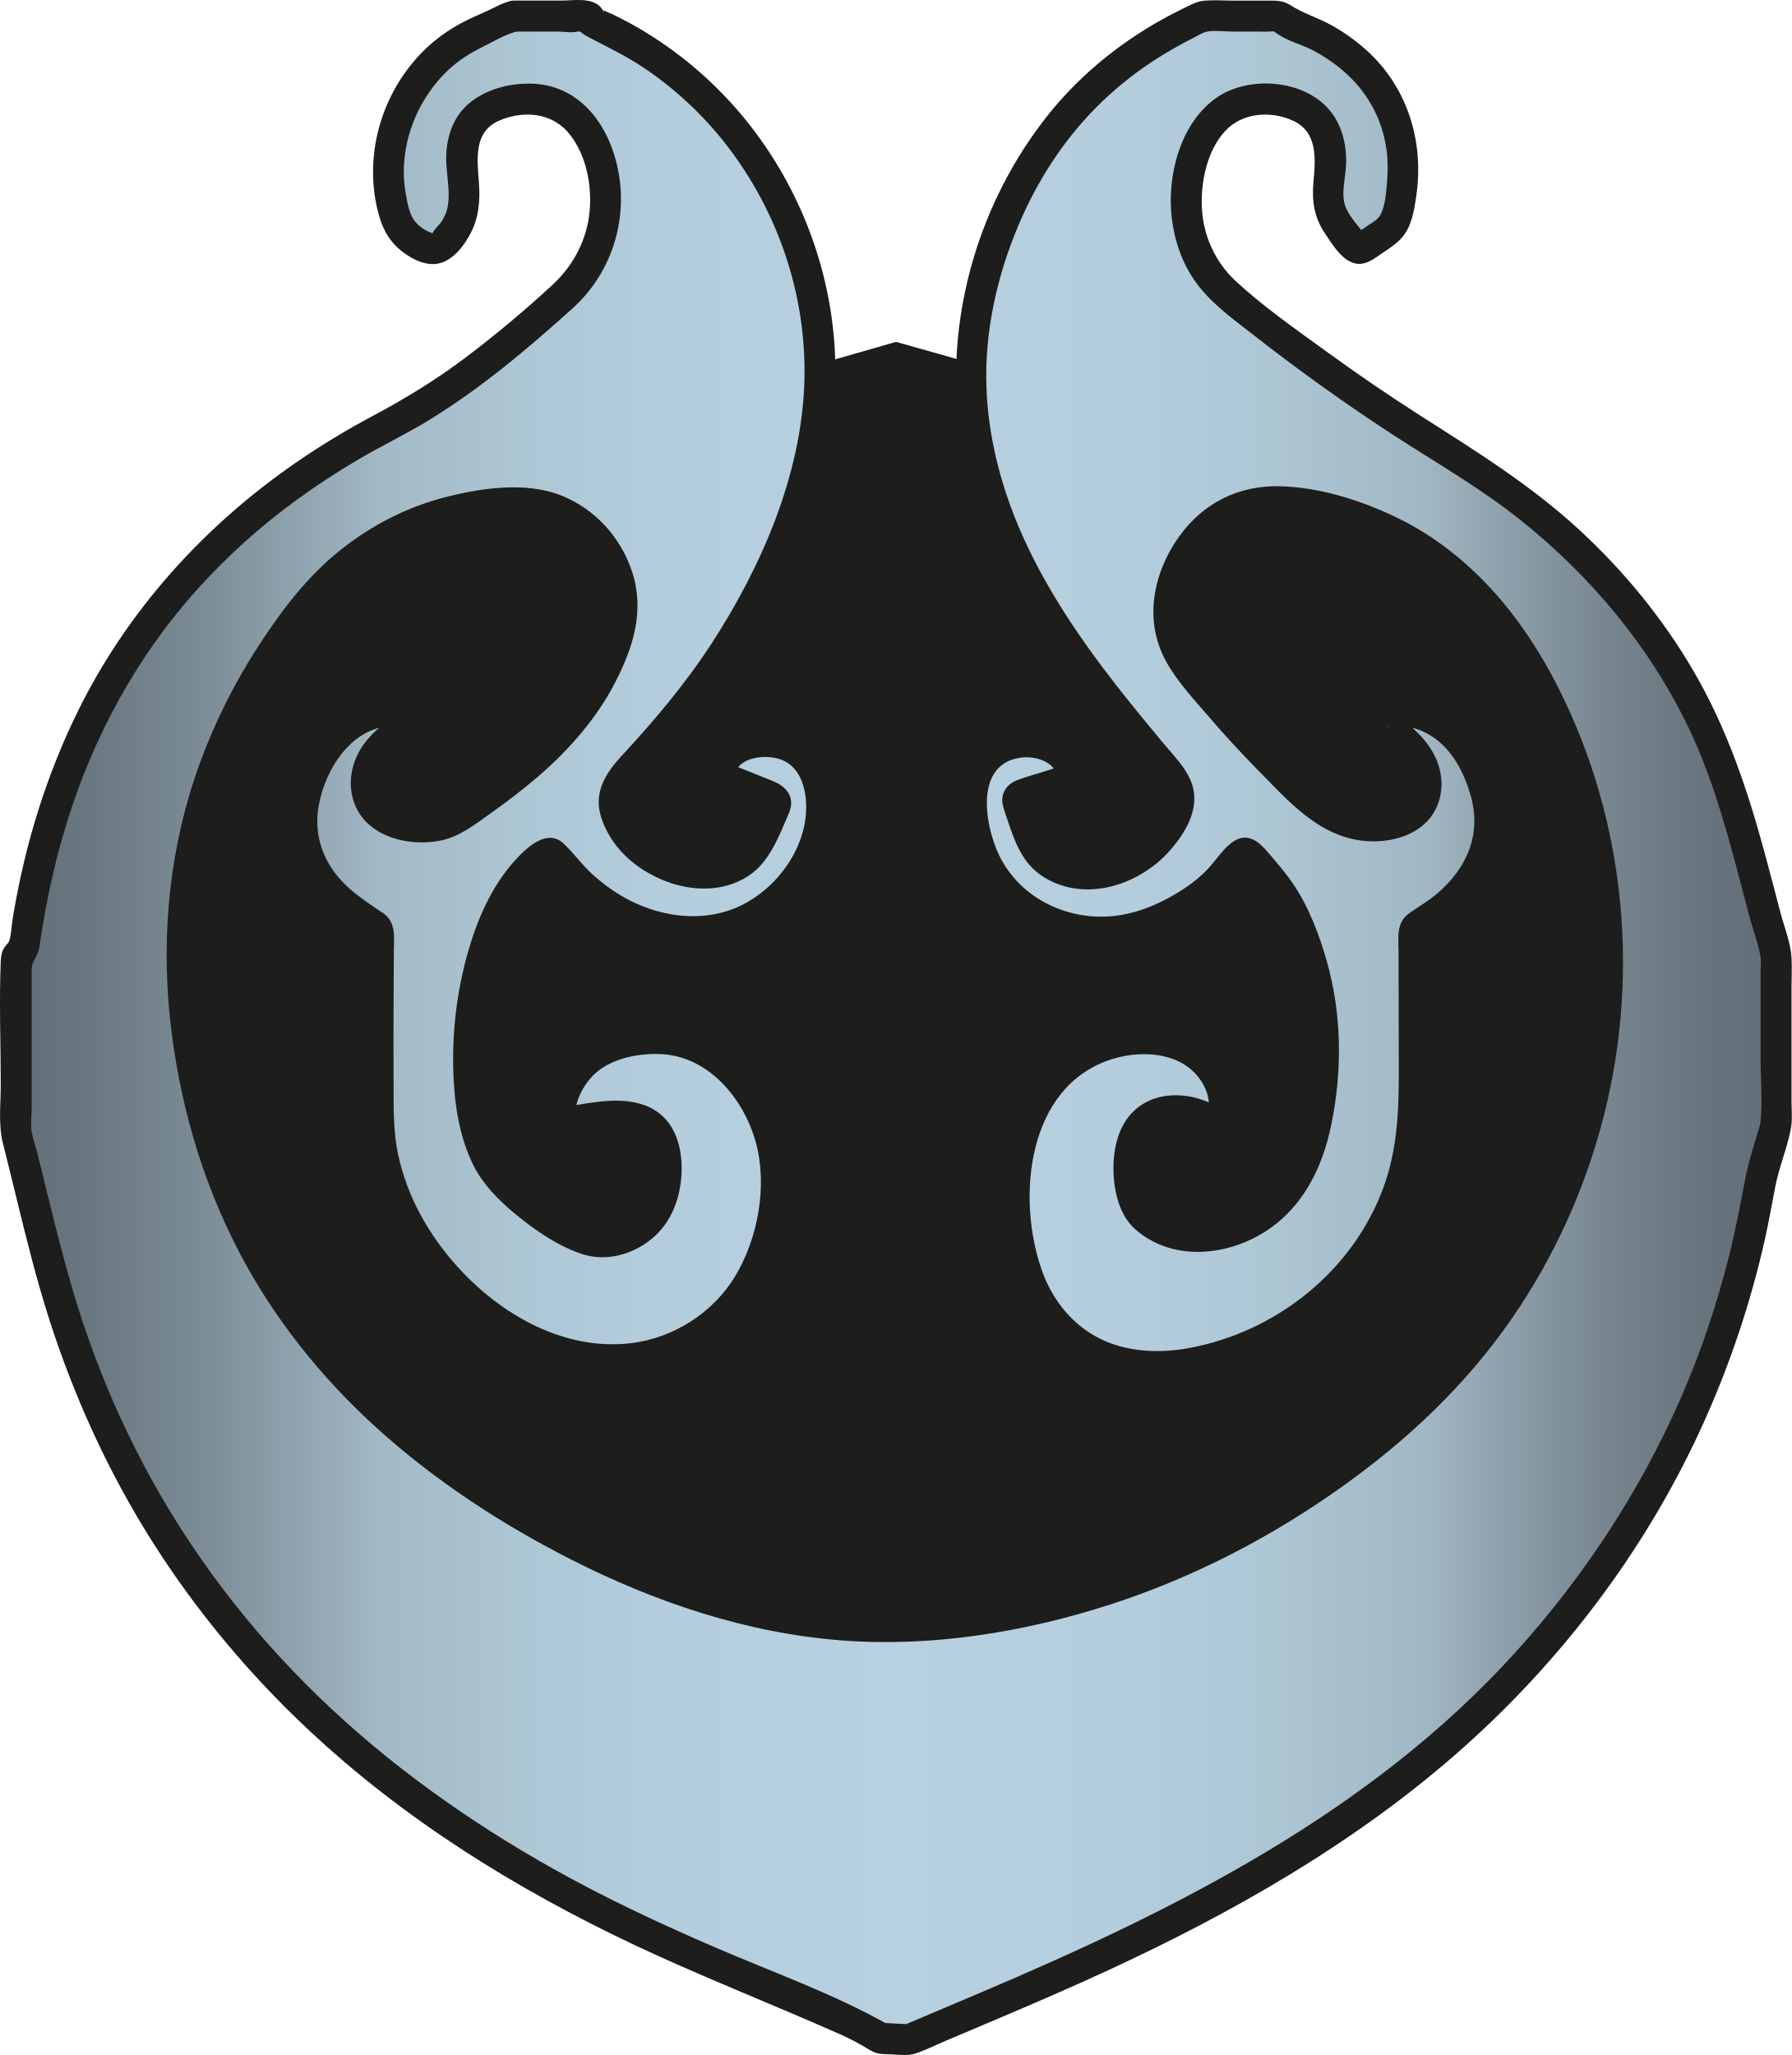
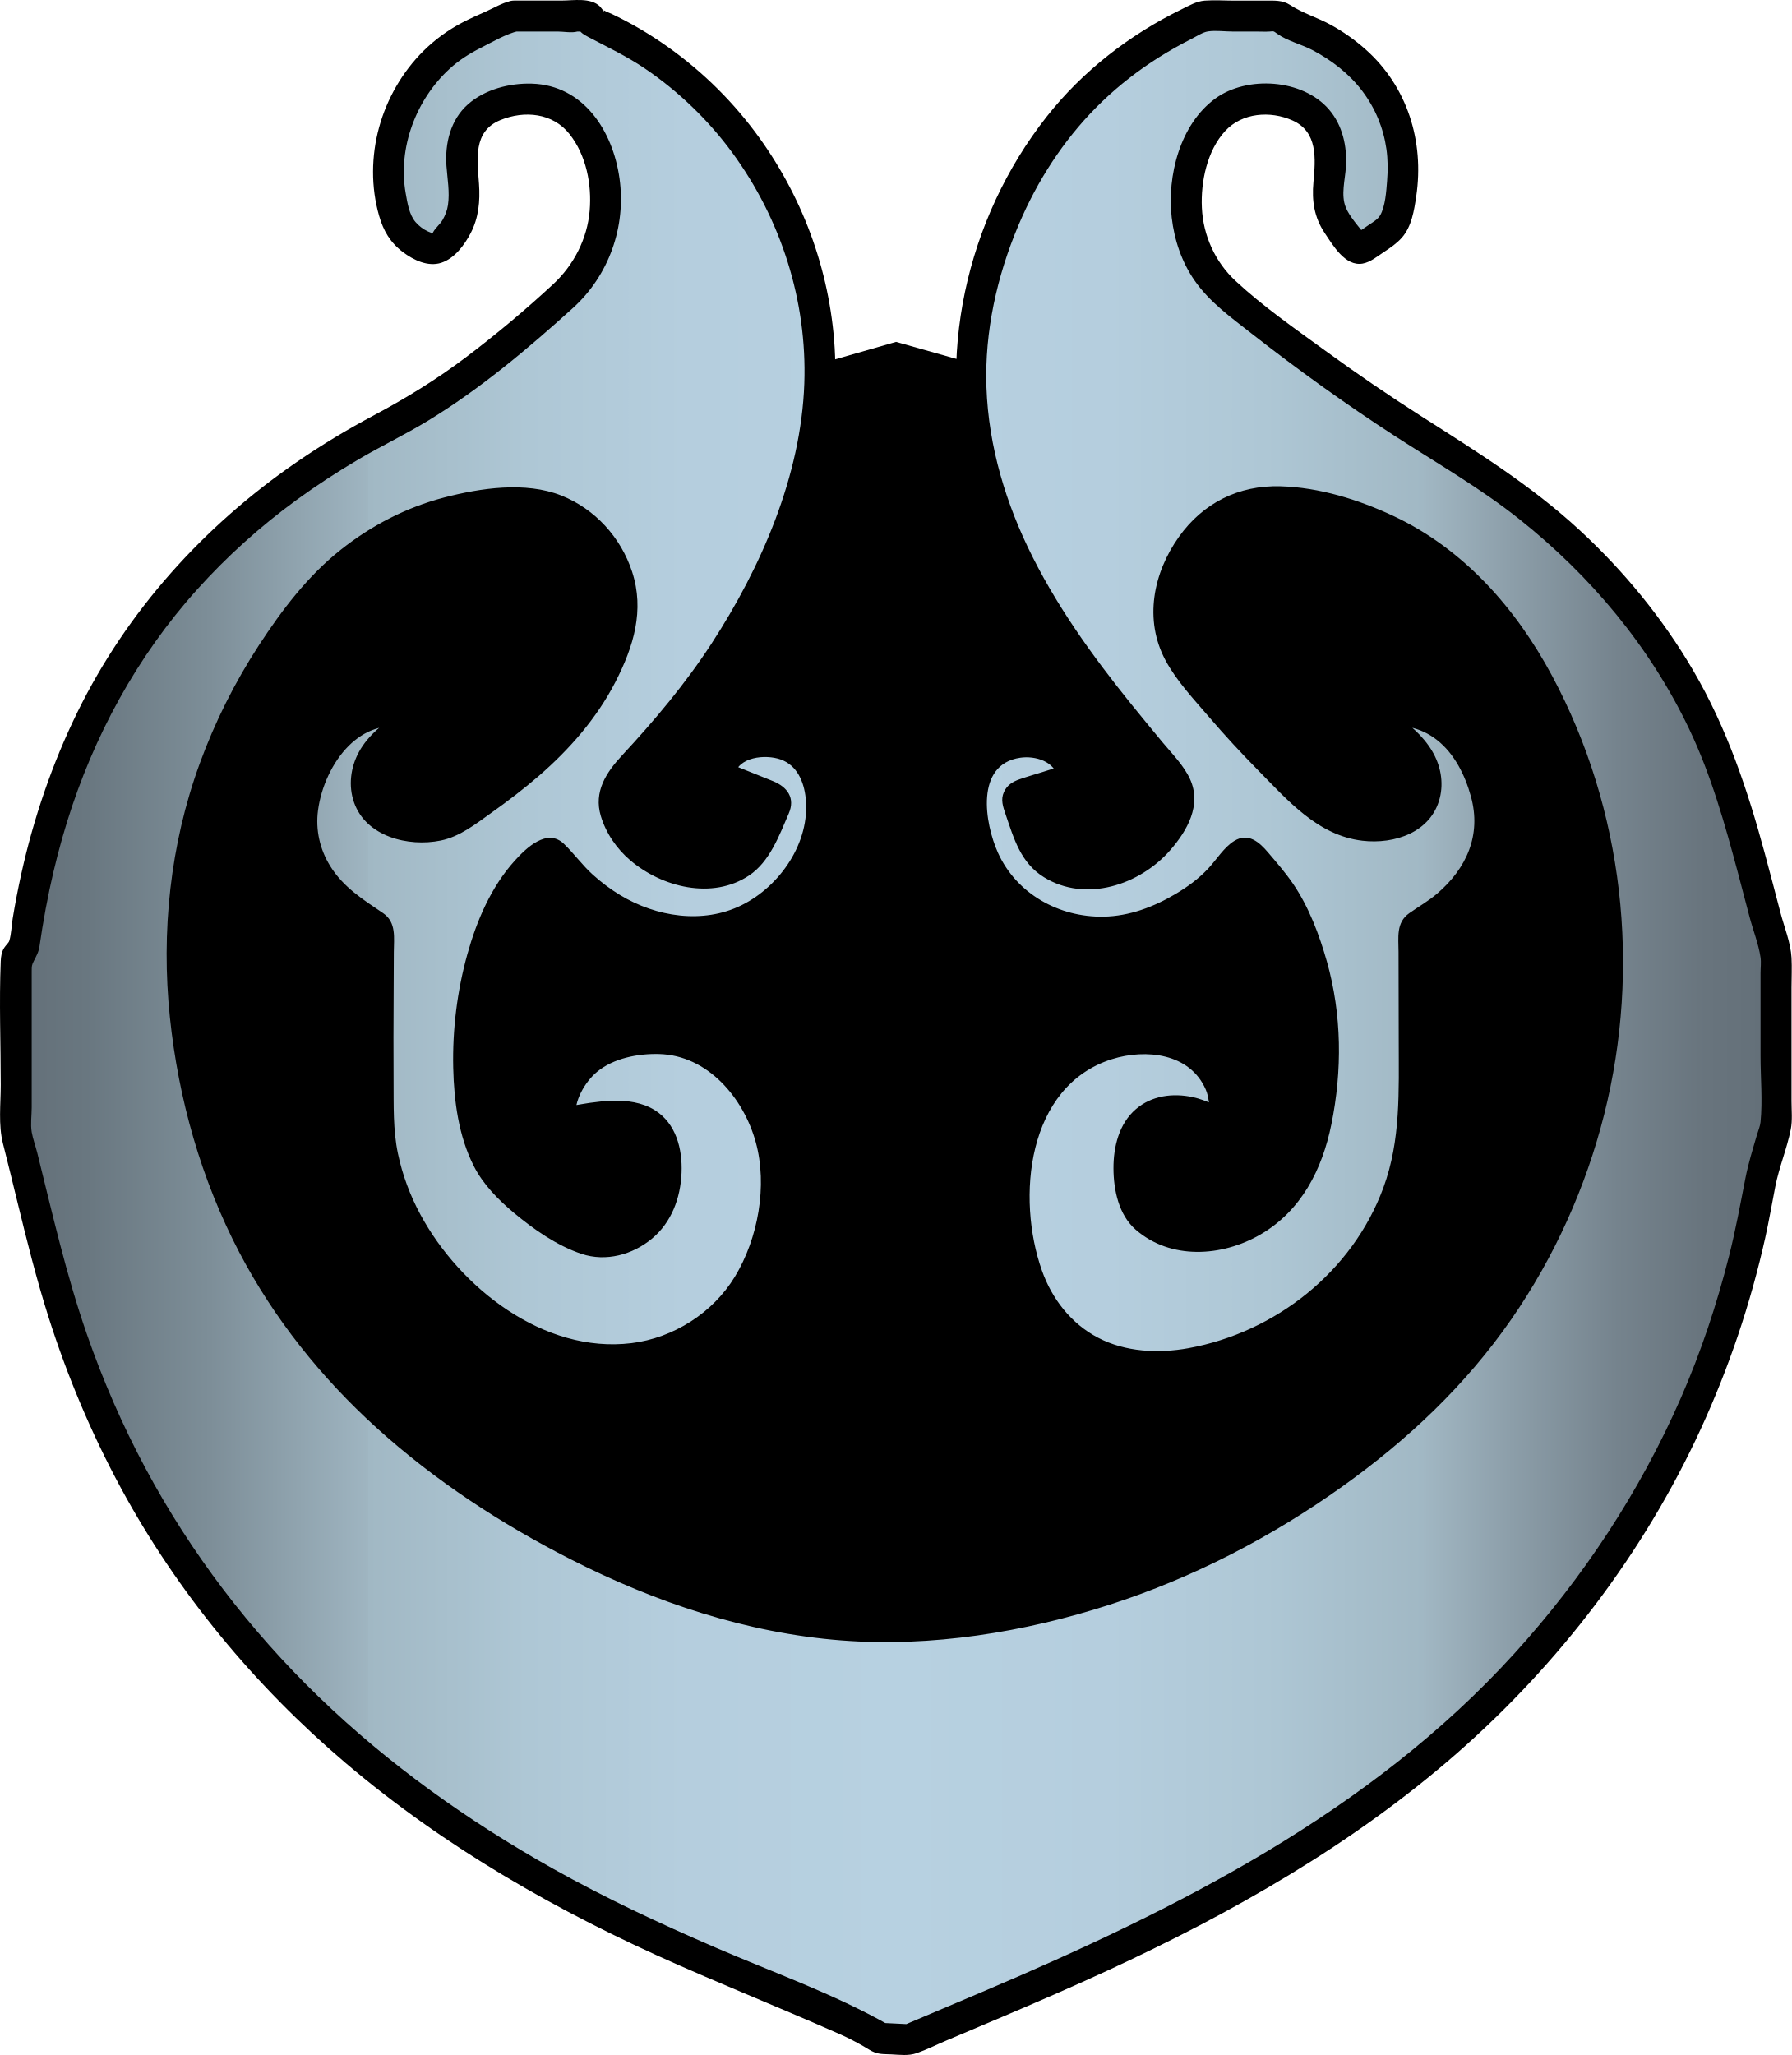
<svg xmlns="http://www.w3.org/2000/svg" id="Ebene_1" data-name="Ebene 1" viewBox="0 0 867.517 994.956" version="1.1" width="867.517" height="994.956">
  <defs id="defs16">
    <style id="style1">
      .cls-1 {
        fill: url(#Uncommon);
      }

      .cls-1, .cls-2 {
        stroke-width: 0px;
      }

      .cls-3 {
-         stroke: #1d1d1b;
+         stroke: #000000;
        stroke-miterlimit: 10;
      }

      .cls-3, .cls-2 {
-         fill: #1d1d1b;
+         fill: #000000;
      }
    </style>
    <linearGradient id="Uncommon" x1="7.86" y1="497.67" x2="859.89" y2="497.67" gradientUnits="userSpaceOnUse">
      <stop offset="0" stop-color="#636f78" id="stop1" />
      <stop offset=".04" stop-color="#697780" id="stop2" />
      <stop offset=".11" stop-color="#7d8e98" id="stop3" />
      <stop offset=".2" stop-color="#9fb5c1" id="stop4" />
      <stop offset=".2" stop-color="#a1b8c4" id="stop5" />
      <stop offset=".29" stop-color="#aec7d5" id="stop6" />
      <stop offset=".38" stop-color="#b5cede" id="stop7" />
      <stop offset=".5" stop-color="#b7d1e1" id="stop8" />
      <stop offset=".62" stop-color="#b5cede" id="stop9" />
      <stop offset=".71" stop-color="#aec7d5" id="stop10" />
      <stop offset=".8" stop-color="#a1b8c4" id="stop11" />
      <stop offset=".8" stop-color="#a1b7c3" id="stop12" />
      <stop offset=".85" stop-color="#8c9ea9" id="stop13" />
      <stop offset=".91" stop-color="#75838d" id="stop14" />
      <stop offset=".96" stop-color="#68747d" id="stop15" />
      <stop offset="1" stop-color="#636f78" id="stop16" />
    </linearGradient>
  </defs>
  <polygon class="cls-3" points="65.89,375.69 65.89,583.42 153.56,741.61 338.42,840.71 508.04,840.71 689.1,735.89 826.32,571.99 807.26,369.97 683.38,236.56 433.84,166.04 161.18,244.18 " id="polygon16" transform="translate(0,0.00260193)" />
  <g id="g17" transform="translate(0,0.00260193)">
    <path class="cls-1" d="m 249.05,7.77 c 11.43,0 22.87,0 34.3,0 1.08,0 2.07,0.58 2.59,1.52 0.37,0.69 0.78,1.31 1.34,1.56 80.94,35.45 125.65,126.04 104.5,211.4 -14.3,57.73 -44.59,106.16 -85.35,148.81 -4.5,4.71 -10.11,12.13 -9.34,17.46 3.71,25.88 39.76,43.43 61.73,28.9 8.03,-5.31 11.56,-17.4 16.54,-27.29 0.78,-1.55 0.09,-3.42 -1.52,-4.07 -7.51,-3.02 -15.14,-6.09 -23.78,-9.56 -1.5,-0.6 -2.24,-2.3 -1.66,-3.8 3.13,-8.11 11.65,-14.9 24.82,-13.62 17.02,1.65 23.84,14.38 24.54,29.94 1.08,23.88 -17.21,49.56 -40.19,57.96 -30.86,11.28 -64.35,-1.05 -89.45,-32.79 -0.94,-1.18 -2.64,-1.47 -3.91,-0.64 -38.95,25.57 -48.26,123.2 -23.96,154.2 10.26,13.09 25.48,24.05 40.73,31.05 17.89,8.22 38.35,-5.84 40.89,-24.43 1.86,-13.55 0.44,-28.32 -13.5,-32.63 -10.18,-3.15 -22.31,-0.02 -34.06,1.14 -1.85,0.18 -3.39,-1.37 -3.23,-3.22 1.18,-13.09 8.02,-27.62 26.4,-33.55 21.31,-6.88 42.46,-3.5 57.87,13.4 24.45,26.81 24.8,58.53 12.61,90.74 C 357,639.21 327.61,658.41 297.17,658.21 240.6,657.84 184.44,600.8 183.3,541.92 c -0.58,-29.58 -0.12,-59.17 -0.1,-90.81 0,-1.06 -0.58,-2.04 -1.5,-2.57 -34.28,-19.6 -44.77,-47.83 -27.08,-80.69 9.87,-18.34 27.49,-27.08 44.13,-22.75 2.56,0.67 2.98,4.15 0.66,5.42 -18.93,10.34 -26.28,24.32 -19.8,38.31 4.86,10.49 27.93,16.13 41.99,6.77 33.41,-22.24 64.73,-47.41 77.54,-87.81 9.59,-30.25 -14.41,-63.82 -46.11,-64.06 -44.19,-0.33 -80.83,18.5 -107.12,52.61 C 92.53,365.58 77,444.78 95.82,529.32 c 22.19,99.68 86.91,166.86 174.53,214.02 54.27,29.21 113.15,47.67 174.52,43.58 82.46,-5.49 156.19,-36.88 221.61,-89.11 112.41,-89.74 145.4,-249.46 75,-373.2 -23.62,-41.51 -57.22,-69.66 -104.51,-79.55 -22.09,-4.62 -43.46,-3.21 -58.65,17.17 -14.36,19.28 -17.69,41.32 -3.42,60.06 18.58,24.4 40.07,47.07 62.92,67.59 15.93,14.31 42.63,12.11 49.56,0.45 7.95,-13.39 0.33,-28.74 -19.29,-39.94 -2.32,-1.33 -1.79,-4.83 0.82,-5.42 18.04,-4.06 35.9,5.58 45.41,25.3 15.71,32.59 5.45,58.22 -28.24,78.33 -0.89,0.53 -1.45,1.5 -1.45,2.54 0,30.12 0.25,57.78 -0.06,85.43 -0.51,46.19 -28.6,89.65 -69.15,110.09 -74.78,37.68 -131.04,1.52 -123.29,-81.67 2.52,-27.09 17.73,-49.82 41.28,-58.44 32.98,-12.07 61.37,5.23 60.24,35.13 -0.08,2.23 -2.59,3.51 -4.5,2.34 -18.51,-11.22 -36.74,-7.58 -41.35,10.83 -2.62,10.46 -1.02,26.48 5.6,33.5 7.14,7.58 23.26,12.09 33.87,9.99 24.84,-4.93 41.85,-22.64 48.06,-47.09 9.92,-39.04 6.85,-77.66 -12.21,-113.78 -4.57,-8.66 -11.68,-15.98 -17.79,-23.42 -1.14,-1.39 -3.25,-1.44 -4.46,-0.12 -6.99,7.64 -12.27,14.63 -19.06,19.51 -22.43,16.13 -47.44,23.63 -74.17,12.66 -22.45,-9.22 -33.99,-28 -37.14,-51.75 -2.42,-18.3 6.62,-32.91 22.74,-34.95 14.39,-1.82 22.72,5.31 26.05,14.36 0.58,1.59 -0.27,3.34 -1.88,3.85 -8.16,2.57 -15.49,4.89 -22.73,7.17 -1.62,0.51 -2.46,2.27 -1.86,3.86 3.68,9.7 5.81,21.28 12.78,26.98 19.01,15.55 48.19,5.68 61.8,-17.91 5.31,-9.19 4.94,-15.26 -2.67,-24.43 C 542.84,346.91 520.42,320.35 503.09,290.99 475.81,244.76 461.73,194.21 475.15,140.07 490.1,79.72 524.24,34.07 582.1,8 c 0.39,-0.17 0.81,-0.26 1.23,-0.26 11.7,0 23.4,0 35.1,0 0.64,0 1.25,0.2 1.76,0.58 1.74,1.28 3.4,2.78 5.35,3.47 42.6,14.93 62.79,51.64 50.01,94.27 -1.69,5.62 -9.67,9.37 -15.8,13.67 -1.28,0.9 -3.04,0.61 -4,-0.62 -4.24,-5.44 -9.16,-10.64 -11.43,-16.81 -2.2,-5.96 -0.91,-13.42 -0.29,-20.14 1.62,-17.41 -5.47,-29.5 -22.56,-33.07 -17.43,-3.64 -31.82,1.66 -40.33,19.05 -11.98,24.47 -8.76,56.51 14.68,75.64 33.28,27.14 68.62,52.3 105.33,74.61 68.81,41.81 117.8,98.11 140.28,175.96 6.54,22.66 12.27,45.56 18.36,68.36 0.07,0.25 0.1,0.5 0.1,0.75 v 80.53 c 0,0.27 -0.03,0.53 -0.1,0.79 -2.68,9.85 -6.11,19.57 -7.84,29.59 C 836.84,661.94 799.16,738.54 739.73,804.5 678,873 599.91,917.58 516.84,954.62 c -25.43,11.34 -51.19,21.95 -76.79,32.9 -4.76,-0.24 -8.79,-0.44 -13.55,-0.68 -4.61,-2.59 -9.12,-5.41 -13.94,-7.55 C 369.63,960.23 325.48,943.53 283.88,921.94 162.55,858.99 72.42,767.5 30.43,634.66 21.52,606.49 15.36,577.45 7.95,548.81 c -0.06,-0.24 -0.09,-0.48 -0.09,-0.73 0,-27.91 0,-55.83 0,-83.74 0,-0.85 0.37,-1.67 1.02,-2.23 1.17,-1.02 2.49,-2.02 2.64,-3.17 15.6,-115.07 73.33,-199.8 177.82,-253.82 30.13,-15.58 56.98,-38.64 82.68,-61.27 23.74,-20.91 27,-55.3 12.5,-79.33 -9.57,-15.86 -24.18,-19.11 -40.42,-14.88 -14.95,3.9 -21.81,14.74 -20.45,30.61 0.69,8.07 2,16.8 -0.3,24.21 -1.99,6.41 -8.53,15.7 -13.33,15.86 -5.84,0.2 -15.17,-6.6 -17.43,-12.49 -11.77,-30.72 0.39,-67.52 27.71,-86.14 8.38,-5.71 18.26,-9.22 27.51,-13.66 0.39,-0.19 0.83,-0.29 1.26,-0.29 z" id="path16" style="fill:url(#Uncommon)" />
    <path class="cls-2" d="m 249.05,15.27 c 6.99,0 13.97,0 20.96,0 2.82,0 6.89,0.78 9.53,0 h 1.91 c -1.78,-1.75 -1.85,-1.66 -0.21,0.27 1.09,1.02 2.28,1.69 3.59,2.37 9.33,4.91 18.65,9.32 27.42,15.27 16.2,10.99 30.69,24.92 42.27,40.71 23.65,32.25 36.3,71.8 34.89,111.83 -1.58,44.59 -20.83,88.82 -44.85,125.76 -12.71,19.55 -27.58,37.21 -43.41,54.27 -7.76,8.36 -13.76,17.62 -10.27,29.3 2.49,8.34 7.7,15.9 14.31,21.51 15.3,13 39.63,19.19 57.44,7.33 10.05,-6.69 14.62,-19.35 19.23,-29.98 3.27,-7.51 -0.6,-12.88 -7.62,-15.73 -3.28,-1.33 -6.57,-2.64 -9.86,-3.96 -1.71,-0.69 -3.42,-1.38 -5.14,-2.06 -1.18,-0.47 -2.36,-0.95 -3.54,-1.42 -2.37,-1.28 -2.45,-0.91 -0.26,1.12 v 3.99 c 1.65,-9.61 15.26,-10.72 22.47,-8.17 8.02,2.84 11.33,10.79 12.17,18.71 2.28,21.36 -12.36,42.67 -31.08,51.89 -18.72,9.22 -41.31,5.65 -58.76,-4.92 -4.73,-2.86 -9.12,-6.17 -13.22,-9.87 -5.11,-4.61 -9.09,-10.23 -14.01,-14.95 -8.12,-7.79 -18.21,2 -23.75,8.12 -11.47,12.68 -18.45,29.04 -22.99,45.34 -4.95,17.78 -7.26,36.57 -6.84,55.02 0.37,16.09 2.59,32.99 9.95,47.51 4.49,8.87 11.88,16.37 19.43,22.68 9.55,7.97 20.83,15.88 32.75,19.87 11.81,3.95 24.71,0.4 34.09,-7.38 9.38,-7.78 13.84,-19.57 14.33,-31.91 0.46,-11.52 -2.65,-23.9 -13.03,-30.34 -6.04,-3.75 -13.53,-4.72 -20.51,-4.53 -3.67,0.1 -7.32,0.57 -10.96,1.05 -3.98,0.53 -8.48,1.77 -12.48,1.26 l 3.79,1.02 0.94,0.95 1.02,3.79 c -1.04,-7.81 4.48,-17.18 10.24,-21.99 7.98,-6.66 19.88,-8.95 30.03,-8.69 23.61,0.59 40.95,21.2 46.88,42.68 5.8,20.99 1.14,46.62 -10.1,65.12 -10.65,17.54 -29.76,29.7 -50.12,32.19 -42.39,5.17 -83.01,-26.83 -102.14,-62.27 -5.01,-9.28 -8.71,-19.19 -10.88,-29.52 -2.42,-11.51 -2.03,-23.35 -2.11,-35.05 -0.1,-14.08 -0.04,-28.15 0.03,-42.23 0.03,-6.75 0.07,-13.5 0.09,-20.26 0.02,-6.76 1.36,-14.42 -5.2,-18.87 -9.73,-6.59 -19.25,-12.53 -25.6,-22.79 -5.02,-8.11 -7.16,-17.49 -5.9,-26.98 1.49,-11.24 6.85,-23.28 14.92,-31.29 3.59,-3.56 7.89,-6.47 12.71,-8.06 2.23,-0.74 4.51,-1.24 6.86,-1.38 1.28,-0.08 2.58,-0.08 3.86,0.02 0.63,0.02 1.25,0.08 1.87,0.2 1.69,0.58 1.74,0.29 0.15,-0.87 l -1.02,-3.79 0.75,-2.2 c -0.75,0.43 -1.49,0.87 -2.22,1.34 -1.17,0.73 -2.32,1.49 -3.44,2.3 -1.98,1.42 -3.92,2.93 -5.74,4.55 -3.46,3.08 -6.64,6.79 -8.87,10.87 -4.08,7.49 -5.23,16.38 -2.38,24.51 5.81,16.53 26.27,21.64 41.97,18.42 9.33,-1.91 16.95,-8.05 24.54,-13.45 7.59,-5.4 15.64,-11.51 22.97,-17.86 14.76,-12.78 27.96,-27.84 36.95,-45.26 8.99,-17.42 14.25,-34.95 8.2,-53.52 -5.44,-16.68 -17.99,-30.49 -34.34,-36.97 -17.34,-6.87 -39.09,-3.6 -56.65,0.97 -18.33,4.78 -35.22,13.53 -50.03,25.27 -16,12.68 -28.47,29.11 -39.57,46.11 -11.75,18.01 -21.44,37.35 -28.81,57.55 -14.26,39.1 -18.71,81.41 -14.4,122.73 4.13,39.63 15.14,78.53 33.64,113.88 16.75,32 39.67,60.65 66.4,84.87 28.09,25.46 60.16,46.45 93.89,63.62 40.93,20.84 85.12,35.74 131.11,39.32 43.54,3.39 88.6,-3.93 130.03,-17.3 40.28,-13 78.24,-32.69 112.65,-57.26 31.66,-22.61 59.63,-48.97 81.84,-81.05 20.71,-29.92 35.98,-63.76 44.86,-99.04 17.89,-71.07 9.44,-147.6 -25.21,-212.34 -17.5,-32.69 -42.79,-61.45 -76.8,-77.4 -16.93,-7.94 -35.94,-13.86 -54.75,-14.39 -20.18,-0.57 -37.45,8.08 -49.14,24.49 -12.47,17.51 -16.99,40.17 -6.51,59.74 5.38,10.05 13.87,19.04 21.25,27.65 7.38,8.61 15.3,17.19 23.37,25.38 14.53,14.73 29.06,31.8 50.74,34.35 15.48,1.82 33.25,-4.02 37.45,-20.62 1.98,-7.81 0.37,-15.96 -3.72,-22.82 -2.17,-3.65 -5.01,-7.02 -8.11,-9.92 -1.97,-1.84 -4.11,-3.53 -6.28,-5.13 -0.88,-0.65 -1.78,-1.29 -2.69,-1.9 -1.26,-0.84 -2.85,-3.1 -2.45,-0.75 v 3.99 c -0.44,2.91 -5.14,2.54 -0.98,1.92 1.29,-0.19 2.63,-0.23 3.93,-0.24 1.94,-0.01 3.82,0.13 5.71,0.51 4.78,0.96 9.28,3.09 13.12,6.09 8.59,6.69 13.73,17.17 16.56,27.47 5.13,18.64 -2.07,34.75 -16.35,47 -4.25,3.64 -9.01,6.3 -13.54,9.51 -6.44,4.56 -5.17,11.73 -5.16,18.75 0.02,14.36 0.09,28.72 0.09,43.08 0,24.2 1.07,47.98 -7.43,71.05 -14.97,40.62 -52.09,69.99 -94.39,77.7 -14.56,2.65 -30.53,1.88 -43.82,-5.1 -13.01,-6.84 -22.24,-18.73 -27.11,-32.49 -12.45,-35.12 -7.33,-89.32 33.88,-102.33 16.31,-5.15 37.76,-2.95 45.43,14.69 1.68,3.87 1.47,7.63 2.4,11.57 v 1.31 c 5.91,-1.67 7.24,-3.13 3.99,-4.37 -0.64,-0.54 -2.07,-1.03 -2.76,-1.35 -3.17,-1.45 -6.46,-2.73 -9.88,-3.47 -9.68,-2.08 -19.85,-0.79 -27.56,5.81 -8.2,7.02 -10.9,18.3 -10.86,28.69 0.04,10.39 2.51,22.47 10.72,29.63 17.02,14.83 41.87,13.13 60.37,2.41 19.84,-11.49 29.97,-31.53 34.4,-53.32 5.31,-26.06 5.11,-53.16 -2.15,-78.84 -3.67,-12.97 -8.8,-26.59 -16.45,-37.77 -3.64,-5.32 -7.88,-10.19 -12.05,-15.09 -4.17,-4.9 -9.52,-9.77 -16.33,-5.59 -5.06,3.1 -8.72,9.25 -12.79,13.55 -4.6,4.86 -9.78,8.65 -15.51,12.06 -10.63,6.34 -22.51,10.85 -35,11.07 -21.55,0.39 -42.13,-11.04 -51.11,-30.88 -6.47,-14.31 -11.18,-42.85 10.75,-46.06 7.21,-1.05 17.03,1.7 18.3,10.13 V 373 c 0.42,-1.62 2.27,-1.48 0.39,-1.71 -0.66,-0.08 -2.09,0.66 -2.74,0.86 -1.77,0.56 -3.54,1.12 -5.32,1.68 -3.68,1.16 -7.41,2.21 -11.05,3.49 -3.3,1.16 -5.97,2.85 -7.46,6.13 -1.69,3.73 -0.44,7.14 0.78,10.75 4.05,11.87 7.3,23.52 18.58,30.5 20.2,12.49 46.43,3.78 61.15,-13.09 8.28,-9.49 15.3,-21.85 9.6,-34.37 -3.03,-6.65 -8.57,-12.14 -13.2,-17.71 -5.1,-6.15 -10.18,-12.3 -15.2,-18.52 -19.12,-23.73 -37.03,-48.6 -50.2,-76.19 -12.3,-25.78 -20.03,-53.96 -20.08,-82.64 -0.05,-26.58 6.65,-53.37 17.54,-77.56 9.37,-20.8 22.24,-39.8 38.73,-55.6 8.43,-8.07 17.64,-15.19 27.52,-21.39 5.13,-3.21 10.41,-6.19 15.81,-8.92 2.36,-1.19 5.22,-3.12 7.78,-3.5 3.78,-0.56 8.23,0.07 12.09,0.07 3.86,0 7.8,0 11.7,0 1.94,0 3.92,0.12 5.85,0 2.35,-0.15 1.81,-0.41 3.82,1.03 5.05,3.61 11.72,5.09 17.24,8.01 9.21,4.88 17.66,11.38 23.98,19.74 6.32,8.36 10.24,17.91 11.69,28.07 0.73,5.09 0.74,10.33 0.33,15.45 -0.4,4.99 -0.83,12.34 -3.39,16.72 -1.1,1.88 -3.39,3.21 -5.15,4.38 -2.59,1.72 -5.28,3.83 -8.11,5.08 l 3.79,-1.02 2.33,1.12 c -0.71,-0.91 -1.43,-1.81 -2.16,-2.71 -1.04,-1.3 -2.12,-2.57 -3.12,-3.91 -1.58,-2.12 -3.23,-4.41 -4.22,-6.88 -2.41,-5.97 -0.3,-13.36 0.09,-19.55 0.63,-9.94 -1.6,-20.14 -8.21,-27.82 -12.74,-14.8 -39.65,-16.51 -55.06,-5.26 -17.06,12.45 -23.39,37.46 -21.07,57.59 1.26,10.9 4.84,21.57 11.15,30.6 7.26,10.39 17.52,17.74 27.39,25.46 22.39,17.52 45.49,34.14 69.34,49.61 20.37,13.21 41.4,25.22 60.44,40.37 34.55,27.49 63.14,61.62 82.2,101.57 10.68,22.38 17.32,46.1 23.7,69.98 1.86,6.97 3.68,13.94 5.51,20.92 1.68,6.41 4.39,13.19 5.35,19.68 0.36,2.43 0,5.16 0,7.61 v 40.09 c 0,10.5 1.03,21.58 0,32.04 -0.2,2.05 -1.09,4.01 -1.68,6.02 -2.07,7.04 -4.25,14.05 -5.66,21.26 -2.46,12.59 -4.77,25.15 -7.91,37.59 -5.93,23.51 -13.66,46.63 -23.38,68.85 -19.82,45.27 -47.27,86.95 -80.49,123.52 -69.95,77.01 -163.28,123.83 -257.66,163.9 -13.12,5.57 -26.25,11.09 -39.36,16.68 l 3.79,-1.02 c -4.52,-0.23 -9.04,-0.45 -13.55,-0.68 l 3.79,1.02 C 403.66,965.3 374.29,954.97 346.24,942.85 319.5,931.31 293.12,919 267.72,904.73 226.78,881.74 188.28,854.35 154.47,821.69 120.93,789.3 92.45,752.04 70.45,710.91 59.26,690 49.79,668.24 42.01,645.84 32.04,617.14 25.35,587.51 18.02,558.07 c -0.81,-3.26 -2.11,-6.69 -2.67,-9.96 -0.64,-3.74 0,-8.17 0,-11.96 0,-7.98 0,-15.95 0,-23.93 0,-7.98 0,-15.95 0,-23.93 0,-3.99 0,-7.98 0,-11.96 0,-1.99 0,-3.99 0,-5.98 0,-2.64 0.03,-3.08 0.97,-4.96 1.3,-2.61 2.4,-4.37 2.83,-7.36 0.43,-2.99 0.86,-5.84 1.34,-8.75 1.02,-6.21 2.17,-12.4 3.47,-18.55 2.34,-11.04 5.15,-21.99 8.49,-32.77 12.83,-41.47 33.91,-80.23 63,-112.55 14.47,-16.08 30.67,-30.65 48.16,-43.38 9.66,-7.03 19.69,-13.57 29.99,-19.63 11.04,-6.49 22.62,-12.02 33.56,-18.68 25.25,-15.37 48.27,-34.76 70.16,-54.54 17.49,-15.8 25.87,-39.41 22.63,-62.71 -3.24,-23.3 -17.58,-45.19 -42.41,-45.97 -10.8,-0.34 -22.78,2.75 -30.99,10.02 -8.44,7.47 -11.18,18.89 -10.4,29.77 0.45,6.25 1.66,12.7 0.74,18.97 -0.38,2.6 -1.31,4.94 -2.6,7.21 -1.22,2.14 -3.65,4.01 -4.67,6.09 -0.52,1.06 -1.83,0.14 0.33,0.39 -0.96,-0.11 -1.89,-0.51 -2.76,-0.9 -2.23,-1.01 -4.41,-2.67 -6,-4.53 -3.11,-3.63 -3.95,-9.32 -4.77,-13.92 -3.9,-22 5.01,-45.45 21.34,-60.37 4.53,-4.14 9.65,-7.37 15.12,-10.12 5.47,-2.75 12.13,-6.72 18.18,-8.11 9.41,-2.16 5.42,-16.62 -3.99,-14.46 -4.01,0.92 -7.89,3.28 -11.65,4.95 -3.76,1.67 -7.84,3.46 -11.63,5.45 -6.85,3.59 -13.2,8.21 -18.7,13.65 -10.25,10.14 -17.74,23.16 -21.55,37.05 -3.81,13.89 -3.99,28.96 0,42.83 2.11,7.32 5.4,12.95 11.53,17.58 5.06,3.83 12.14,7.28 18.59,5.17 6.45,-2.11 11.24,-8.64 14.22,-14.36 3.88,-7.44 4.61,-15.48 4.04,-23.75 -0.81,-11.81 -3.07,-25.45 10.29,-30.95 11.65,-4.8 25.41,-3.53 33.53,6.76 8.12,10.29 10.82,24.36 9.75,37.09 -1.14,13.58 -7.72,26.36 -17.66,35.58 -13.39,12.42 -27.6,24.3 -42.16,35.32 -14.19,10.73 -29.08,19.87 -44.77,28.23 -12.86,6.85 -25.36,14.38 -37.36,22.65 -44.87,30.9 -82.04,71.99 -106.08,121.05 -12.21,24.92 -21.2,51.34 -27.19,78.42 -1.56,7.07 -2.93,14.19 -4.11,21.33 -0.58,3.52 -0.64,7.54 -1.67,10.95 -0.27,0.91 -1.7,2.14 -2.46,3.35 -1.26,2.02 -1.57,4.15 -1.67,6.51 -0.81,19.86 0,39.93 0,59.82 0,9.28 -1.23,19.42 1.08,28.45 2.39,9.35 4.66,18.74 6.95,28.11 4.56,18.67 9.21,37.34 15.03,55.67 9.1,28.65 20.8,56.55 35.12,82.99 27.44,50.69 64.76,95.7 108.63,133 48.25,41.02 103.23,72.38 161.03,97.83 17.44,7.68 35.04,14.99 52.59,22.44 8.77,3.72 17.53,7.46 26.24,11.34 3.81,1.7 7.46,3.62 11.08,5.69 1.79,1.02 3.55,2.3 5.49,3.01 2.49,0.92 5.37,0.77 8.01,0.9 4.22,0.21 8.19,0.8 12.21,-0.6 4.85,-1.69 9.57,-4.08 14.3,-6.08 8.95,-3.79 17.9,-7.56 26.84,-11.36 17.08,-7.26 34.12,-14.63 50.97,-22.41 60.54,-27.94 119.06,-61.25 169.42,-105.32 49.51,-43.33 90.54,-97.13 118.05,-156.96 13.64,-29.68 24.14,-60.74 31.24,-92.62 1.83,-8.22 3.25,-16.49 4.86,-24.75 1.83,-9.41 5.64,-18.35 7.5,-27.71 0.88,-4.43 0.37,-9.25 0.37,-13.72 0,-18.29 0,-36.59 0,-54.88 0,-4.83 0.26,-9.73 0,-14.56 -0.39,-7.23 -3.55,-14.91 -5.38,-21.91 -2.49,-9.51 -4.97,-19.02 -7.54,-28.51 -8.35,-30.9 -18.41,-60.81 -34.64,-88.57 -14.8,-25.3 -33.61,-48.26 -55.14,-68.12 -23.36,-21.55 -49.75,-37.95 -76.41,-54.96 -15.79,-10.08 -31.27,-20.65 -46.43,-31.68 -15.16,-11.03 -30.17,-21.45 -43.55,-33.84 -9.93,-9.2 -15.76,-21.99 -16.39,-35.5 -0.59,-12.56 2.51,-27.66 11.29,-37.17 8.2,-8.87 21.81,-9.9 32.56,-5.12 12.37,5.5 11.2,18.58 10.16,29.95 -0.82,8.92 0.36,16.95 5.42,24.5 4,5.96 9.94,16.32 18.37,14.87 3.78,-0.65 7.11,-3.48 10.26,-5.55 3.15,-2.07 6.28,-4.19 8.75,-6.98 4.76,-5.38 5.96,-13.21 6.98,-20.11 3.93,-26.49 -4.27,-53.11 -24.57,-71.1 -5.12,-4.54 -10.76,-8.54 -16.76,-11.83 -6.47,-3.55 -13.61,-5.64 -19.76,-9.65 -3.74,-2.44 -7.73,-2.1 -12.05,-2.1 -4.88,0 -9.75,0 -14.63,0 -4.88,0 -9.81,-0.36 -14.63,0 -3.98,0.3 -7.6,2.43 -11.13,4.16 -25.21,12.32 -48,29.93 -65.39,52.01 -39.07,49.6 -54.14,117.13 -36.72,178.09 9.77,34.2 27.88,65.34 48.96,93.74 11,14.82 22.72,29.08 34.5,43.27 4.08,4.91 11.86,11.35 9.3,18.46 -2.27,6.3 -7.18,11.97 -12.19,16.28 -8.14,7.01 -19.85,11.33 -30.53,8.52 -5.31,-1.4 -10.24,-4.23 -12.99,-9.1 -1.61,-2.84 -2.65,-5.92 -3.69,-9 -1.21,-3.62 -3,-7.49 -3.59,-11.24 v 3.99 l -1.51,2.05 c 1.12,-0.35 2.24,-0.71 3.36,-1.06 1.42,-0.45 2.84,-0.9 4.26,-1.34 3.24,-1.02 6.48,-2.05 9.72,-3.07 6.23,-1.97 12.48,-5.29 11.01,-13.05 -1.68,-8.83 -9.33,-16.22 -17.5,-19.32 -19.28,-7.33 -40.56,4.56 -45.33,24.23 -4.77,19.67 3.06,41.41 14.94,56.2 13.69,17.05 37.13,26.06 58.72,24.55 13.43,-0.94 26.23,-5.43 37.86,-12.11 5.62,-3.23 11.18,-6.9 15.98,-11.27 2.45,-2.23 4.69,-4.66 6.9,-7.13 0.98,-1.09 1.94,-2.2 2.91,-3.3 0.64,-0.72 3.15,-4.47 3.92,-4.61 h -3.99 l -1.11,-0.85 c 0.72,0.88 1.45,1.75 2.19,2.62 0.74,0.88 1.49,1.75 2.24,2.63 1.88,2.21 3.79,4.4 5.59,6.68 3.64,4.63 6.53,9.62 9.1,14.91 5.29,10.92 9.12,22.53 11.51,34.42 4.61,22.83 3.24,46.87 -2.74,69.33 -4.48,16.83 -15.45,31.51 -31.94,38.08 -8.58,3.41 -16.76,4.24 -25.65,1.52 -8.89,-2.72 -13.6,-6.96 -15.47,-15.83 -1.55,-7.33 -1.6,-17.53 3.27,-23.75 4.69,-5.99 12.91,-5.42 19.41,-3.24 4.38,1.46 8.38,5.17 13.11,5.19 5.88,0.02 10.07,-4.6 10.5,-10.24 0.65,-8.4 -1.76,-17.62 -6.02,-24.83 -20.36,-34.5 -71.51,-23.46 -93.09,3.39 -12.68,15.78 -17.42,34.98 -18.04,54.9 -0.54,17.13 1.72,34.54 8.55,50.34 11.7,27.1 37.2,43.21 66.55,43.57 36.01,0.44 73.52,-18.15 97.47,-44.45 13.4,-14.71 23.58,-32.19 29.6,-51.17 6.61,-20.87 6.04,-42.37 6.06,-64 0.01,-12.36 -0.03,-24.72 -0.06,-37.07 -0.02,-6.41 0.17,-12.85 -0.03,-19.26 0.05,1.56 -1.52,1.17 0.53,0.27 1.37,-0.6 2.74,-1.77 3.98,-2.62 2.2,-1.51 4.33,-3.11 6.43,-4.76 13.94,-10.97 24.34,-25.77 25.81,-43.82 1.47,-18.05 -6.77,-39.64 -20.04,-52.32 -6.67,-6.37 -15.09,-11.06 -24.24,-12.59 -8.19,-1.37 -22.57,-2.11 -25.14,8.15 -1.45,5.79 1.96,9.46 6.37,12.35 4.67,3.05 9.26,6.18 12.74,10.64 4.02,5.15 6.3,12.26 2.34,18.14 -3.12,4.63 -10.64,5.85 -16.17,5.81 -8.65,-0.06 -16.55,-3.24 -22.95,-8.99 -17.99,-16.15 -34.89,-33.62 -50.32,-52.23 -7.08,-8.54 -15.27,-17.24 -17.59,-28.43 -2.11,-10.15 1.01,-20.56 6.08,-29.34 5.07,-8.78 11.54,-16.06 20.72,-19.89 8.25,-3.45 17.54,-3.6 26.3,-2.56 18.58,2.21 37.13,9.13 53.11,18.74 32.89,19.78 54.59,52.87 69.24,87.6 29.14,69.07 28.15,148.17 0.16,217.41 -14.04,34.71 -35.1,66.65 -61.25,93.41 -29.81,30.5 -66.5,55.14 -104.65,73.96 -39.17,19.33 -81.83,31.84 -125.3,36.26 -47.58,4.84 -94.11,-2.79 -138.55,-20.15 C 281.04,743.09 243.7,721.88 211.15,696.13 182.13,673.17 156.6,645.81 137.42,614.08 94.64,543.32 82.57,451.93 111.09,373.77 c 7.51,-20.58 17.84,-40.1 30.12,-58.22 11.44,-16.89 24.52,-32.63 41.64,-44.03 15.87,-10.56 34.2,-17.32 53.18,-19.41 9.21,-1.01 19.04,-1.87 28.01,0.92 7.8,2.43 14.67,7.46 19.82,13.76 26.16,32.01 -6.41,73.88 -30.79,95.76 -7.39,6.64 -15.26,12.69 -23.37,18.43 -7.42,5.25 -14.7,11.61 -24.2,11.88 -5.93,0.17 -14.78,-1.13 -18.57,-6.21 -4.13,-5.54 -1.95,-13.38 1.87,-18.34 2.66,-3.45 6.23,-6.28 9.86,-8.62 5.01,-3.23 10.05,-5.7 9.61,-12.54 -0.72,-11.39 -16.13,-11.28 -24.41,-10.06 -20.4,3.03 -33.92,20.02 -40.89,38.25 -6.33,16.55 -5.81,35.03 3.26,50.47 4.67,7.95 11.15,14.68 18.38,20.32 2.1,1.64 4.24,3.23 6.45,4.71 0.87,0.58 1.75,1.15 2.64,1.71 l 1.36,0.84 c 1.63,1.23 1.83,1.13 0.59,-0.28 0.73,2.5 -0.01,6.22 -0.02,8.82 -0.01,3.55 -0.03,7.1 -0.04,10.66 -0.11,24.45 -1.23,49.25 0.35,73.66 1.29,20 8.12,39.39 18.7,56.34 20.67,33.14 55.96,59.39 95.6,62.82 19.12,1.65 38.78,-3.56 54.54,-14.54 16.97,-11.83 27.72,-28.43 33.59,-48.09 5.87,-19.66 7.2,-42.08 -0.75,-61.78 -8,-19.82 -23.55,-38.24 -44.88,-43.81 -18.79,-4.91 -43.53,-0.82 -57.16,13.87 -5.7,6.15 -9.6,13.99 -11.16,22.23 -0.91,4.82 -1.7,10.25 2.18,14.07 4.65,4.57 11.41,2.63 17.12,1.86 8.08,-1.09 22.07,-4.31 28.03,3.38 4.56,5.88 3.94,16.31 2.2,23.07 -1.96,7.63 -7.76,14.11 -15.18,16.81 -9.2,3.35 -17.21,-1.27 -25.03,-5.88 -14.11,-8.32 -28.59,-20.22 -33.91,-35.51 -4.57,-13.12 -5.69,-27.23 -5.46,-41.03 0.27,-15.67 2.54,-31.28 6.97,-46.32 3.82,-12.95 9.31,-26.33 18.49,-36.46 1.79,-1.98 4.48,-3.98 5.95,-5.69 0.21,-0.24 1.44,-0.84 1.45,-1.04 -0.09,2.31 -6.87,-3.93 -2.82,0.98 1.96,2.38 4.01,4.69 6.14,6.92 7.21,7.53 15.53,14.24 24.62,19.35 16.74,9.41 36.14,13.09 55.03,9.11 18.89,-3.98 36.16,-17.06 46.08,-34.26 9.28,-16.09 12.93,-37.75 3.6,-54.69 -8.71,-15.81 -31.25,-21.5 -46.66,-12.05 -6.29,3.86 -14.74,12.91 -12.04,21.04 2.03,6.12 8.69,7.54 14.03,9.69 2.82,1.13 5.65,2.27 8.47,3.4 1.09,0.44 2.19,0.88 3.28,1.32 l 1.62,0.65 c 2.26,1.14 2.21,0.79 -0.17,-1.07 v -3.99 c -1.2,4.5 -3.96,9.22 -6.02,13.41 -1.87,3.81 -3.91,7.99 -7.4,10.59 -5.69,4.25 -13.75,4.97 -20.53,3.71 -7.4,-1.37 -14.53,-4.78 -20.08,-9.89 -4.3,-3.95 -10.74,-11.54 -9.79,-17.92 0.57,-3.84 4.6,-7.79 7.1,-10.48 4.11,-4.42 8.25,-8.8 12.23,-13.34 7.22,-8.21 14.09,-16.73 20.63,-25.49 12.8,-17.16 24.09,-35.47 33.31,-54.8 17.48,-36.63 29.32,-77.07 26,-117.97 C 400.79,126.98 386.58,90.84 363.32,60.94 350.33,44.24 334.56,29.81 316.81,18.28 312.23,15.31 307.52,12.54 302.69,10 c -2.12,-1.12 -4.26,-2.19 -6.42,-3.22 -1.26,-0.6 -2.75,-1.08 -3.93,-1.82 0.14,0.83 -0.05,0.75 -0.56,-0.21 -0.4,-0.53 -0.82,-1.06 -1.25,-1.57 -4.55,-4.5 -12.9,-2.91 -18.66,-2.91 -7.62,0 -15.24,0 -22.87,0 -9.65,0 -9.67,15 0,15 z" id="path17" />
  </g>
</svg>
